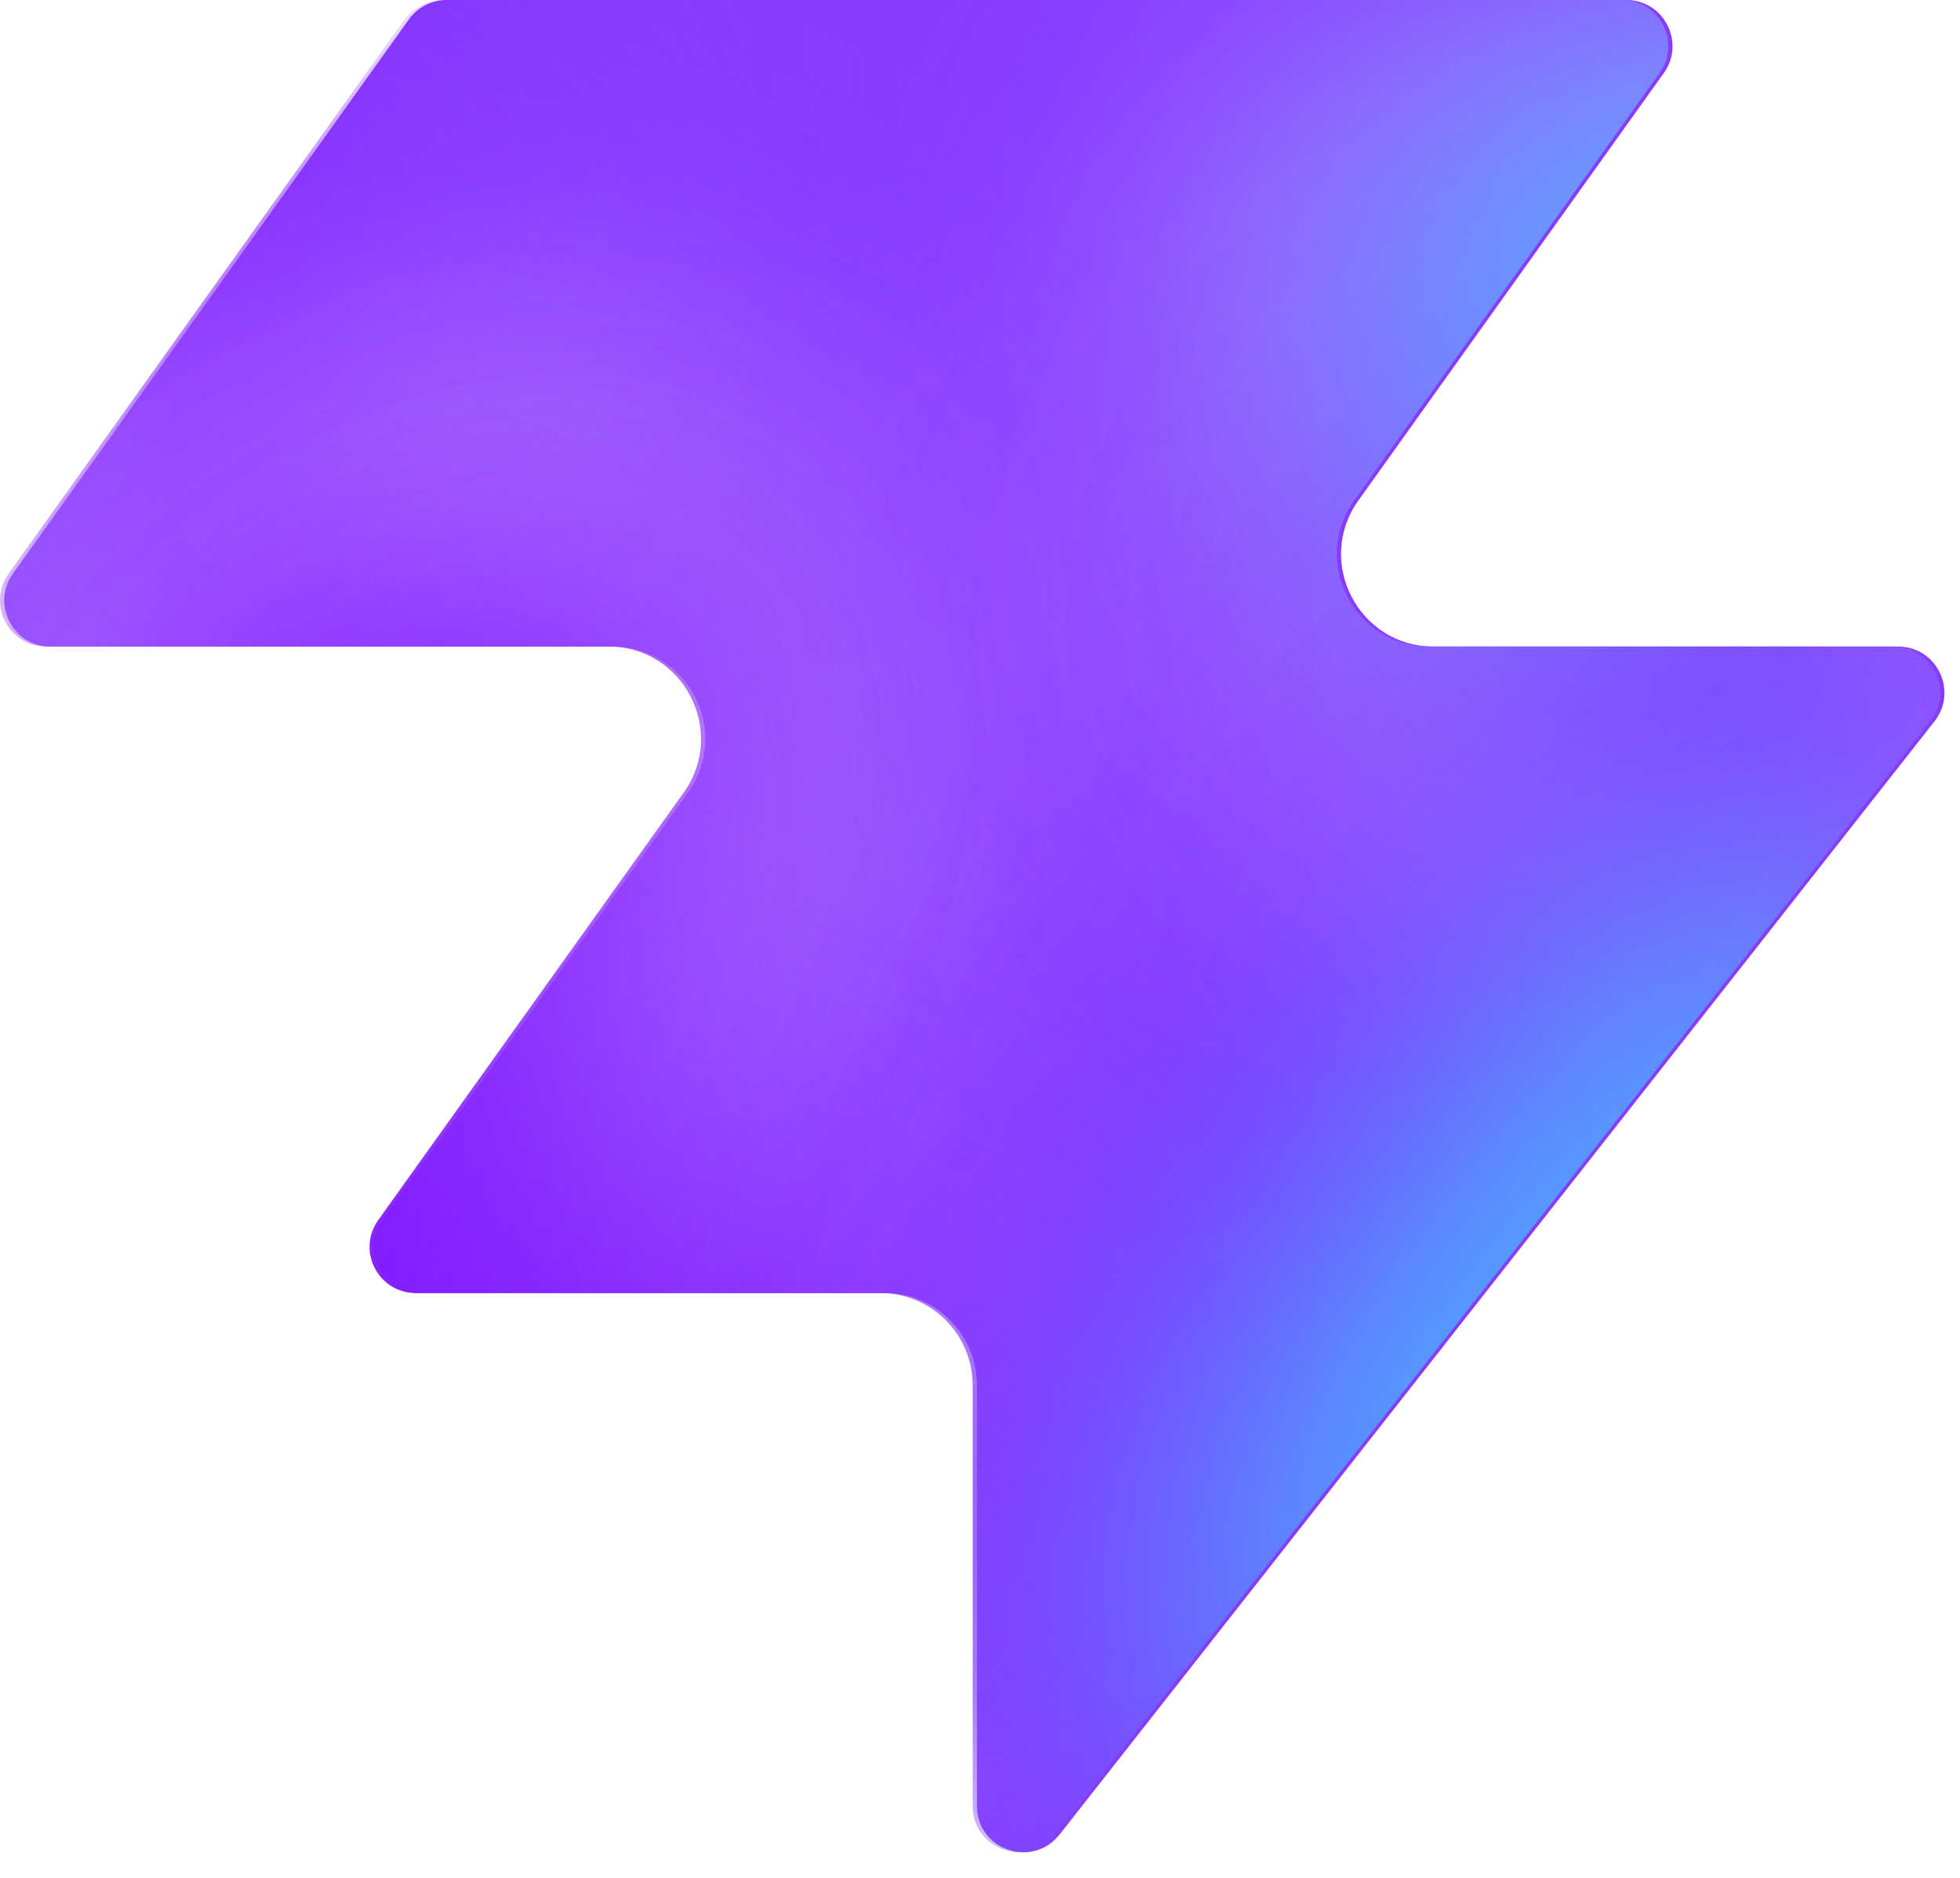
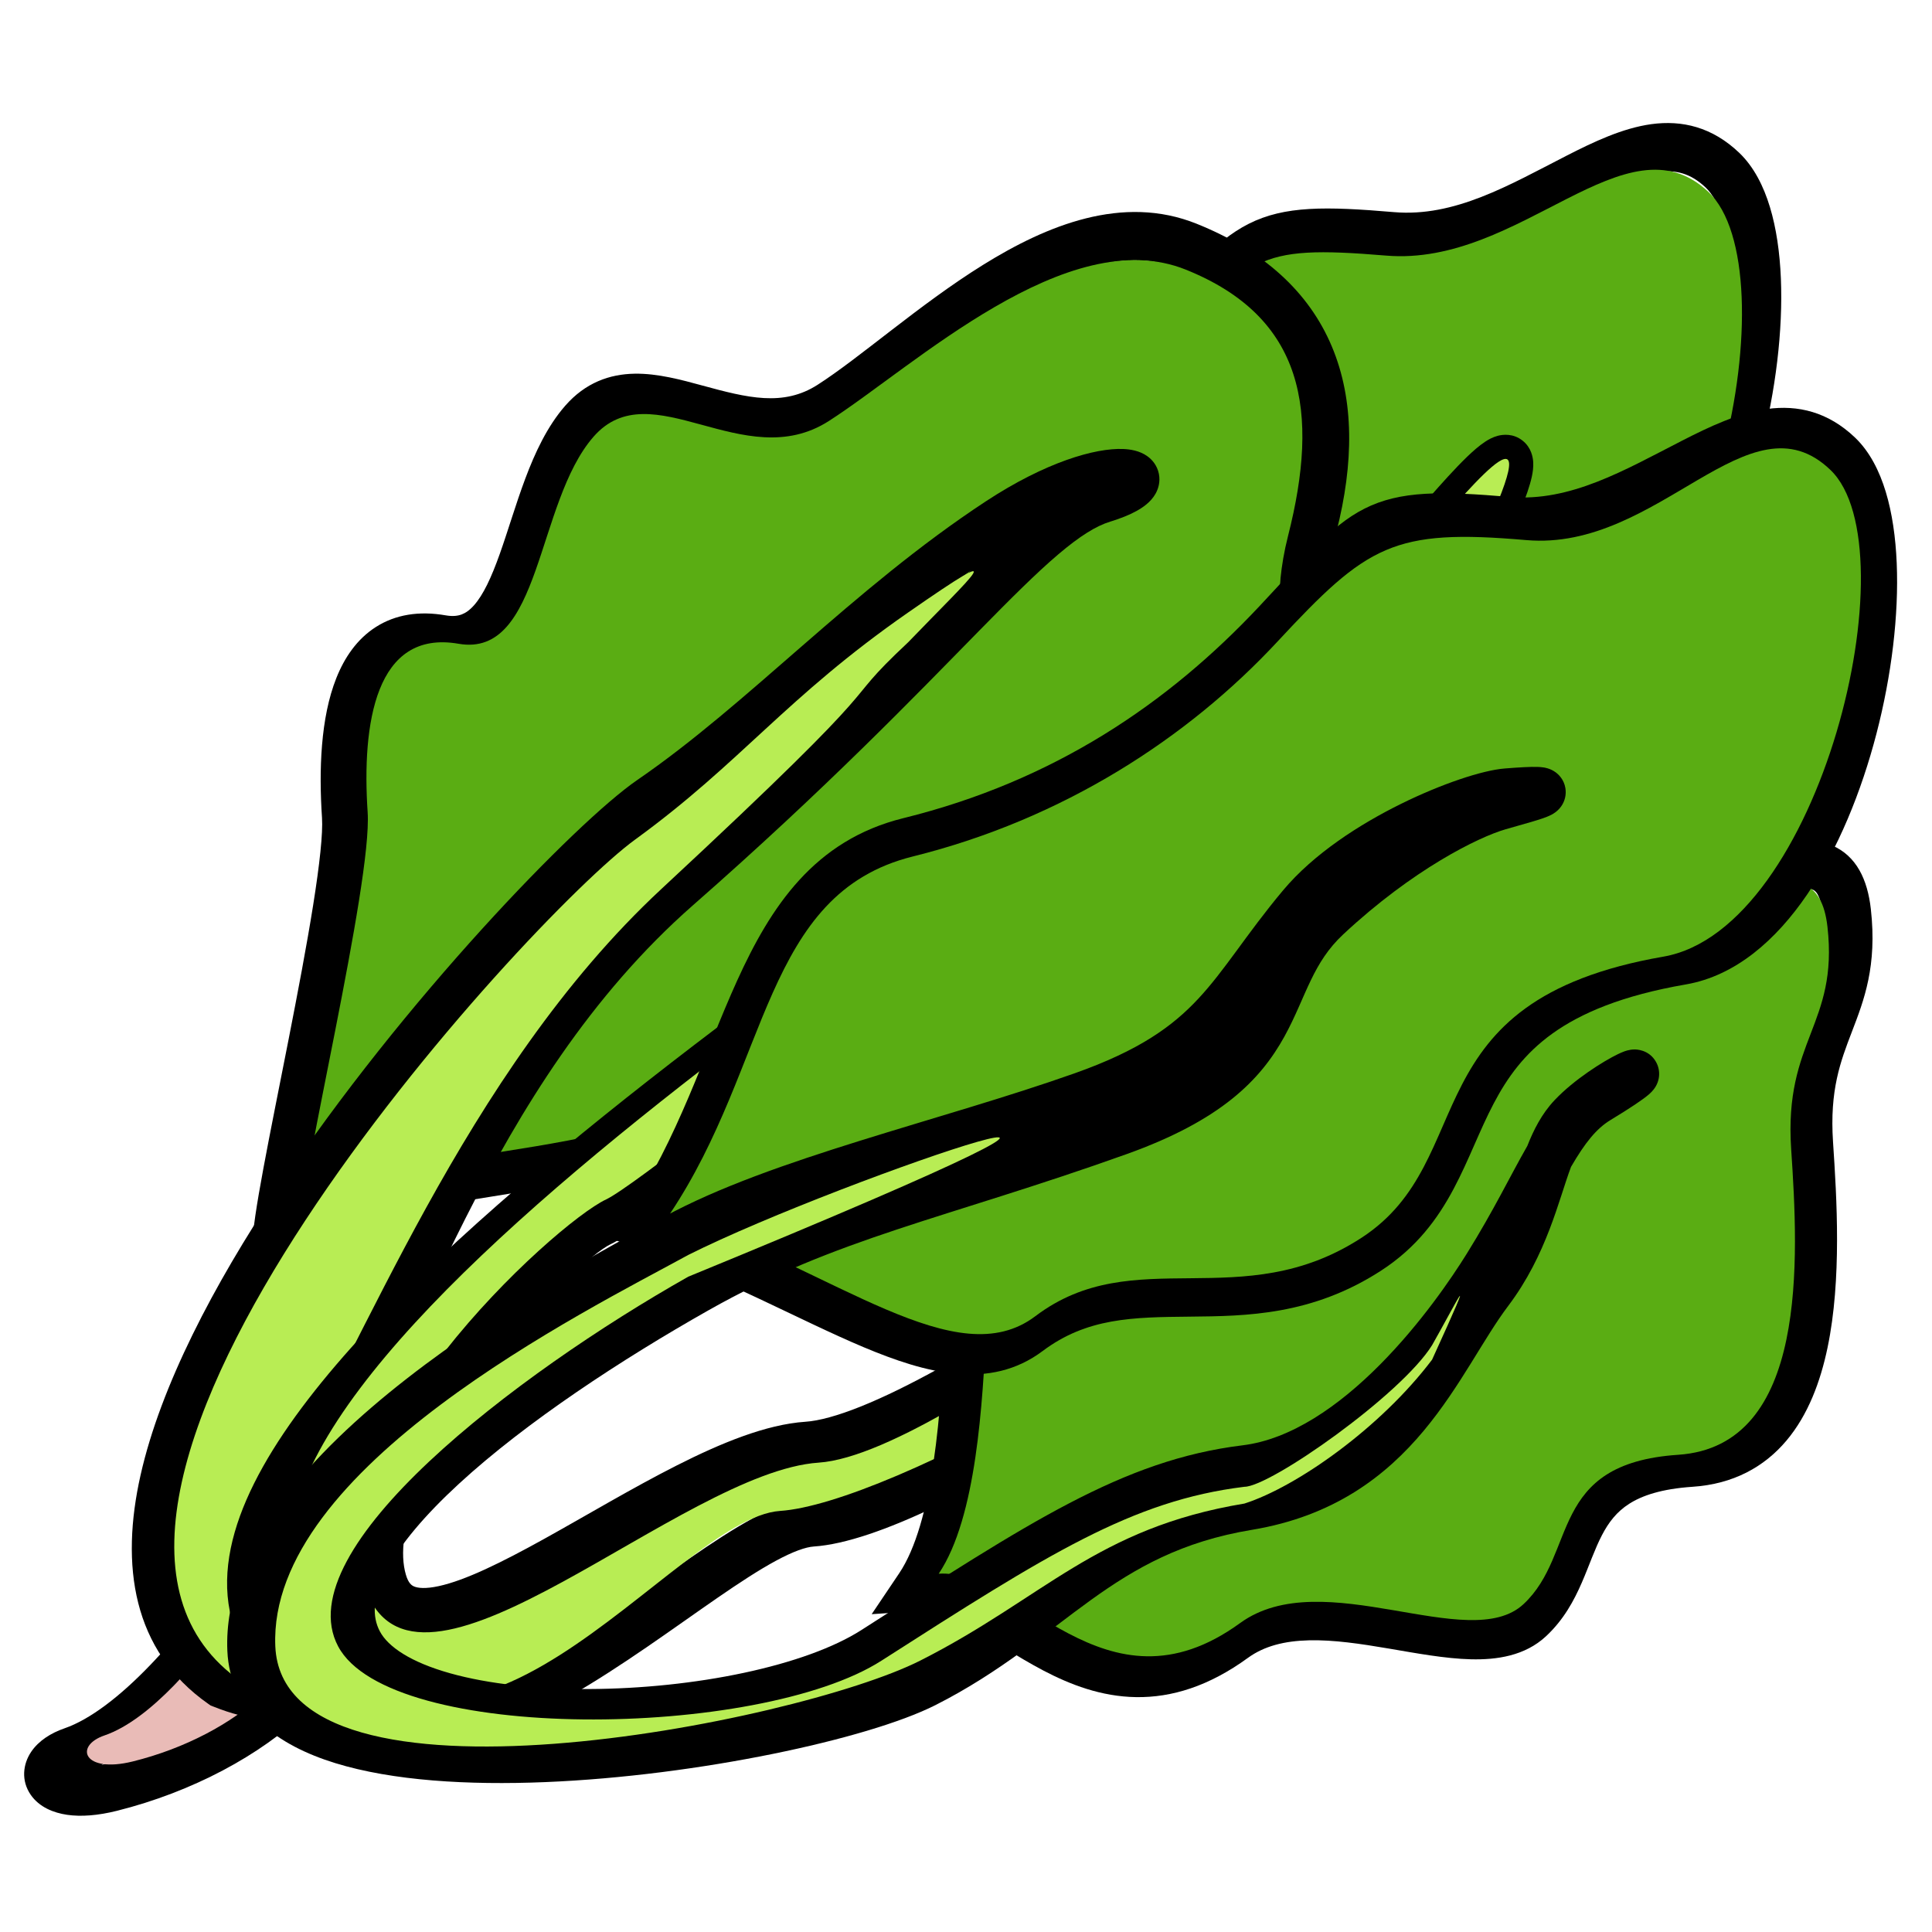
- <svg xmlns="http://www.w3.org/2000/svg" width="48" height="46" fill="none" viewBox="0 0 48 46">
-   <path fill="#863bff" d="M25.946 44.938c-.664.845-2.021.375-2.021-.698V33.937a2.26 2.26 0 0 0-2.262-2.262H10.287c-.92 0-1.456-1.04-.92-1.788l7.48-10.471c1.07-1.497 0-3.578-1.842-3.578H1.237c-.92 0-1.456-1.04-.92-1.788L10.013.474c.214-.297.556-.474.92-.474h28.894c.92 0 1.456 1.04.92 1.788l-7.48 10.471c-1.07 1.498 0 3.579 1.842 3.579h11.377c.943 0 1.473 1.088.89 1.83L25.947 44.94z" style="fill:#863bff;fill:color(display-p3 .525 .23 1);fill-opacity:1" />
-   <mask id="a" width="48" height="46" x="0" y="0" maskUnits="userSpaceOnUse" style="mask-type:alpha">
-     <path fill="#000" d="M25.842 44.938c-.664.844-2.021.375-2.021-.698V33.937a2.26 2.26 0 0 0-2.262-2.262H10.183c-.92 0-1.456-1.04-.92-1.788l7.48-10.471c1.07-1.498 0-3.579-1.842-3.579H1.133c-.92 0-1.456-1.04-.92-1.787L9.91.473c.214-.297.556-.474.92-.474h28.894c.92 0 1.456 1.04.92 1.788l-7.48 10.471c-1.07 1.498 0 3.578 1.842 3.578h11.377c.943 0 1.473 1.088.89 1.832L25.843 44.94z" style="fill:#000;fill-opacity:1" />
-   </mask>
-   <g mask="url(#a)">
-     <g filter="url(#b)">
-       <ellipse cx="5.508" cy="14.704" fill="#ede6ff" rx="5.508" ry="14.704" style="fill:#ede6ff;fill:color(display-p3 .927 .903 1);fill-opacity:1" transform="matrix(.00324 1 1 -.00324 -4.47 31.516)" />
-     </g>
-     <g filter="url(#c)">
-       <ellipse cx="10.399" cy="29.851" fill="#ede6ff" rx="10.399" ry="29.851" style="fill:#ede6ff;fill:color(display-p3 .927 .903 1);fill-opacity:1" transform="matrix(.00324 1 1 -.00324 -39.328 7.883)" />
-     </g>
-     <g filter="url(#d)">
-       <ellipse cx="5.508" cy="30.487" fill="#7e14ff" rx="5.508" ry="30.487" style="fill:#7e14ff;fill:color(display-p3 .492 .077 1);fill-opacity:1" transform="rotate(89.814 -25.913 -14.639)scale(1 -1)" />
-     </g>
-     <g filter="url(#e)">
-       <ellipse cx="5.508" cy="30.599" fill="#7e14ff" rx="5.508" ry="30.599" style="fill:#7e14ff;fill:color(display-p3 .492 .077 1);fill-opacity:1" transform="rotate(89.814 -32.644 -3.334)scale(1 -1)" />
-     </g>
-     <g filter="url(#f)">
-       <ellipse cx="5.508" cy="30.599" fill="#7e14ff" rx="5.508" ry="30.599" style="fill:#7e14ff;fill:color(display-p3 .492 .077 1);fill-opacity:1" transform="matrix(.00324 1 1 -.00324 -34.34 30.47)" />
-     </g>
-     <g filter="url(#g)">
-       <ellipse cx="14.072" cy="22.078" fill="#ede6ff" rx="14.072" ry="22.078" style="fill:#ede6ff;fill:color(display-p3 .927 .903 1);fill-opacity:1" transform="rotate(93.35 24.506 48.493)scale(-1 1)" />
-     </g>
-     <g filter="url(#h)">
-       <ellipse cx="3.47" cy="21.501" fill="#7e14ff" rx="3.47" ry="21.501" style="fill:#7e14ff;fill:color(display-p3 .492 .077 1);fill-opacity:1" transform="rotate(89.009 28.708 47.59)scale(-1 1)" />
-     </g>
-     <g filter="url(#i)">
-       <ellipse cx="3.47" cy="21.501" fill="#7e14ff" rx="3.47" ry="21.501" style="fill:#7e14ff;fill:color(display-p3 .492 .077 1);fill-opacity:1" transform="rotate(89.009 28.708 47.59)scale(-1 1)" />
-     </g>
-     <g filter="url(#j)">
-       <ellipse cx=".387" cy="8.972" fill="#7e14ff" rx="4.407" ry="29.108" style="fill:#7e14ff;fill:color(display-p3 .492 .077 1);fill-opacity:1" transform="rotate(39.51 .387 8.972)" />
-     </g>
-     <g filter="url(#k)">
-       <ellipse cx="47.523" cy="-6.092" fill="#7e14ff" rx="4.407" ry="29.108" style="fill:#7e14ff;fill:color(display-p3 .492 .077 1);fill-opacity:1" transform="rotate(37.892 47.523 -6.092)" />
-     </g>
-     <g filter="url(#l)">
-       <ellipse cx="41.412" cy="6.333" fill="#47bfff" rx="5.971" ry="9.665" style="fill:#47bfff;fill:color(display-p3 .28 .748 1);fill-opacity:1" transform="rotate(37.892 41.412 6.333)" />
-     </g>
-     <g filter="url(#m)">
-       <ellipse cx="-1.879" cy="38.332" fill="#7e14ff" rx="4.407" ry="29.108" style="fill:#7e14ff;fill:color(display-p3 .492 .077 1);fill-opacity:1" transform="rotate(37.892 -1.88 38.332)" />
-     </g>
-     <g filter="url(#n)">
-       <ellipse cx="-1.879" cy="38.332" fill="#7e14ff" rx="4.407" ry="29.108" style="fill:#7e14ff;fill:color(display-p3 .492 .077 1);fill-opacity:1" transform="rotate(37.892 -1.88 38.332)" />
-     </g>
-     <g filter="url(#o)">
-       <ellipse cx="35.651" cy="29.907" fill="#7e14ff" rx="4.407" ry="29.108" style="fill:#7e14ff;fill:color(display-p3 .492 .077 1);fill-opacity:1" transform="rotate(37.892 35.651 29.907)" />
-     </g>
-     <g filter="url(#p)">
-       <ellipse cx="38.418" cy="32.4" fill="#47bfff" rx="5.971" ry="15.297" style="fill:#47bfff;fill:color(display-p3 .28 .748 1);fill-opacity:1" transform="rotate(37.892 38.418 32.4)" />
-     </g>
-   </g>
-   <defs>
-     <filter id="b" width="60.045" height="41.654" x="-19.77" y="16.149" color-interpolation-filters="sRGB" filterUnits="userSpaceOnUse">
-       <feFlood flood-opacity="0" result="BackgroundImageFix" />
-       <feBlend in="SourceGraphic" in2="BackgroundImageFix" result="shape" />
-       <feGaussianBlur result="effect1_foregroundBlur_2002_17158" stdDeviation="7.659" />
-     </filter>
-     <filter id="c" width="90.34" height="51.437" x="-54.613" y="-7.533" color-interpolation-filters="sRGB" filterUnits="userSpaceOnUse">
-       <feFlood flood-opacity="0" result="BackgroundImageFix" />
-       <feBlend in="SourceGraphic" in2="BackgroundImageFix" result="shape" />
-       <feGaussianBlur result="effect1_foregroundBlur_2002_17158" stdDeviation="7.659" />
-     </filter>
-     <filter id="d" width="79.355" height="29.4" x="-49.64" y="2.03" color-interpolation-filters="sRGB" filterUnits="userSpaceOnUse">
-       <feFlood flood-opacity="0" result="BackgroundImageFix" />
-       <feBlend in="SourceGraphic" in2="BackgroundImageFix" result="shape" />
-       <feGaussianBlur result="effect1_foregroundBlur_2002_17158" stdDeviation="4.596" />
-     </filter>
-     <filter id="e" width="79.579" height="29.4" x="-45.045" y="20.029" color-interpolation-filters="sRGB" filterUnits="userSpaceOnUse">
-       <feFlood flood-opacity="0" result="BackgroundImageFix" />
-       <feBlend in="SourceGraphic" in2="BackgroundImageFix" result="shape" />
-       <feGaussianBlur result="effect1_foregroundBlur_2002_17158" stdDeviation="4.596" />
-     </filter>
-     <filter id="f" width="79.579" height="29.4" x="-43.513" y="21.178" color-interpolation-filters="sRGB" filterUnits="userSpaceOnUse">
-       <feFlood flood-opacity="0" result="BackgroundImageFix" />
-       <feBlend in="SourceGraphic" in2="BackgroundImageFix" result="shape" />
-       <feGaussianBlur result="effect1_foregroundBlur_2002_17158" stdDeviation="4.596" />
-     </filter>
-     <filter id="g" width="74.749" height="58.852" x="15.756" y="-17.901" color-interpolation-filters="sRGB" filterUnits="userSpaceOnUse">
-       <feFlood flood-opacity="0" result="BackgroundImageFix" />
-       <feBlend in="SourceGraphic" in2="BackgroundImageFix" result="shape" />
-       <feGaussianBlur result="effect1_foregroundBlur_2002_17158" stdDeviation="7.659" />
-     </filter>
-     <filter id="h" width="61.377" height="25.362" x="23.548" y="2.284" color-interpolation-filters="sRGB" filterUnits="userSpaceOnUse">
-       <feFlood flood-opacity="0" result="BackgroundImageFix" />
-       <feBlend in="SourceGraphic" in2="BackgroundImageFix" result="shape" />
-       <feGaussianBlur result="effect1_foregroundBlur_2002_17158" stdDeviation="4.596" />
-     </filter>
-     <filter id="i" width="61.377" height="25.362" x="23.548" y="2.284" color-interpolation-filters="sRGB" filterUnits="userSpaceOnUse">
-       <feFlood flood-opacity="0" result="BackgroundImageFix" />
-       <feBlend in="SourceGraphic" in2="BackgroundImageFix" result="shape" />
-       <feGaussianBlur result="effect1_foregroundBlur_2002_17158" stdDeviation="4.596" />
-     </filter>
-     <filter id="j" width="56.045" height="63.649" x="-27.636" y="-22.853" color-interpolation-filters="sRGB" filterUnits="userSpaceOnUse">
-       <feFlood flood-opacity="0" result="BackgroundImageFix" />
-       <feBlend in="SourceGraphic" in2="BackgroundImageFix" result="shape" />
-       <feGaussianBlur result="effect1_foregroundBlur_2002_17158" stdDeviation="4.596" />
-     </filter>
-     <filter id="k" width="54.814" height="64.646" x="20.116" y="-38.415" color-interpolation-filters="sRGB" filterUnits="userSpaceOnUse">
-       <feFlood flood-opacity="0" result="BackgroundImageFix" />
-       <feBlend in="SourceGraphic" in2="BackgroundImageFix" result="shape" />
-       <feGaussianBlur result="effect1_foregroundBlur_2002_17158" stdDeviation="4.596" />
-     </filter>
-     <filter id="l" width="33.541" height="35.313" x="24.641" y="-11.323" color-interpolation-filters="sRGB" filterUnits="userSpaceOnUse">
-       <feFlood flood-opacity="0" result="BackgroundImageFix" />
-       <feBlend in="SourceGraphic" in2="BackgroundImageFix" result="shape" />
-       <feGaussianBlur result="effect1_foregroundBlur_2002_17158" stdDeviation="4.596" />
-     </filter>
-     <filter id="m" width="54.814" height="64.646" x="-29.286" y="6.009" color-interpolation-filters="sRGB" filterUnits="userSpaceOnUse">
-       <feFlood flood-opacity="0" result="BackgroundImageFix" />
-       <feBlend in="SourceGraphic" in2="BackgroundImageFix" result="shape" />
-       <feGaussianBlur result="effect1_foregroundBlur_2002_17158" stdDeviation="4.596" />
-     </filter>
-     <filter id="n" width="54.814" height="64.646" x="-29.286" y="6.009" color-interpolation-filters="sRGB" filterUnits="userSpaceOnUse">
-       <feFlood flood-opacity="0" result="BackgroundImageFix" />
-       <feBlend in="SourceGraphic" in2="BackgroundImageFix" result="shape" />
-       <feGaussianBlur result="effect1_foregroundBlur_2002_17158" stdDeviation="4.596" />
-     </filter>
-     <filter id="o" width="54.814" height="64.646" x="8.244" y="-2.416" color-interpolation-filters="sRGB" filterUnits="userSpaceOnUse">
-       <feFlood flood-opacity="0" result="BackgroundImageFix" />
-       <feBlend in="SourceGraphic" in2="BackgroundImageFix" result="shape" />
-       <feGaussianBlur result="effect1_foregroundBlur_2002_17158" stdDeviation="4.596" />
-     </filter>
-     <filter id="p" width="39.409" height="43.623" x="18.713" y="10.588" color-interpolation-filters="sRGB" filterUnits="userSpaceOnUse">
-       <feFlood flood-opacity="0" result="BackgroundImageFix" />
-       <feBlend in="SourceGraphic" in2="BackgroundImageFix" result="shape" />
-       <feGaussianBlur result="effect1_foregroundBlur_2002_17158" stdDeviation="4.596" />
-     </filter>
-   </defs>
+ <svg xmlns="http://www.w3.org/2000/svg" t="1780488078494" class="icon" viewBox="0 0 1024 1024" version="1.1" p-id="2135" width="48" height="48">
+   <path d="M147.658 797.007c3.663-1.984 8.241-3.185 13.325-2.278 4.872 0.868 8.781 3.42 11.794 6.236 5.673 5.302 10.604 13.86 15.491 24.609 13.087 28.787-2.391 58.86-25.902 81.464-24.166 23.235-60.503 42.755-100.403 52.731-10.056 2.514-18.954 3.197-26.404 2.115-7.137-1.039-14.72-4.022-19.272-10.596-5.202-7.521-4.132-16.297 0.218-22.764 3.999-5.942 10.529-9.994 17.682-12.472 13.704-4.741 29.591-17.047 45.532-33.646 15.662-16.31 30.244-35.551 41.472-52.393l0.033-0.046 0.028-0.049a441.057 441.057 0 0 0 6.108-9.308c1.935-3.003 3.896-6.049 5.806-8.812 3.4-4.923 8.174-11.374 14.49-14.792z m9.697 25.114c-0.906 1.111-1.935 2.504-3.128 4.227-1.628 2.36-3.354 5.038-5.345 8.125-1.951 3.028-4.111 6.39-6.454 9.836l-0.003-0.003c-11.804 17.695-27.287 38.175-44.244 55.834-13.514 14.07-28.744 27.177-44.429 35.261 0.648-0.143 1.316-0.297 1.999-0.468 36.25-9.062 68.398-26.665 88.87-46.349 21.13-20.316 26.455-38.966 20.342-52.419-3.241-7.127-5.78-11.492-7.608-14.044z" fill="#000000" p-id="2136" />
+   <path d="M55.388 919.811c24.251-8.287 51.313-40.625 68.101-65.485 13.056-18.97 18.637-34.875 32.625-4.493 13.99 30.385-30.313 70.093-85.804 83.789-26.112 6.444-31.173-8.259-14.922-13.811z" fill="#E9BBB7" p-id="2137" />
+   <path d="M875.233 65.81c16.3-2.235 32.287 1.51 46.582 15.165 7.767 7.421 12.913 17.664 16.274 28.744 3.397 11.195 5.238 24.105 5.814 37.821 1.149 27.436-2.708 59.469-10.739 90.358-8.02 30.858-20.406 61.343-36.823 85.373-16.274 23.816-37.706 42.97-64.259 47.555-33.779 5.834-55.624 15.232-70.641 26.002-14.897 10.685-23.923 23.319-31.194 37.179-3.699 7.05-6.886 14.292-10.26 21.955-3.313 7.526-6.82 15.488-10.949 23.237-8.394 15.757-19.612 31.15-38.574 43.402-36.544 23.613-71.304 24.005-101.23 24.289-30.354 0.289-54.543 0.62-77.988 18.207-28.076 21.064-61.947 11.848-95.037-2.074-17.004-7.153-35.745-16.453-55.178-25.585-19.676-9.247-40.62-18.596-63.078-26.44l-15.665-5.471 9.27-13.763c13.11-19.461 23.104-40.297 32.067-61.335 8.689-20.401 17.044-42.652 25.723-61.732 17.777-39.084 40.822-74.36 88.084-86.024 79.872-19.712 140.408-60.833 188.58-112.21 12.07-12.874 21.77-23.718 30.044-31.951 8.425-8.387 16.433-15.181 25.836-19.919 18.959-9.556 40.819-9.242 76.938-6.162 32.123 2.742 60.856-14.216 91.354-29.842 14.397-7.375 29.816-14.689 45.051-16.781z m28.897 33.677c-8.138-7.772-16.11-9.59-25.416-8.312-10.376 1.423-22.216 6.7-36.856 14.203-27.576 14.129-64.026 36.078-105.206 32.563-37.179-3.174-51.725-2.286-63.242 3.517-5.832 2.939-11.581 7.521-19.297 15.201-7.872 7.834-16.704 17.746-29.427 31.314-50.998 54.395-115.715 98.481-201.121 119.555-35.374 8.732-53.957 34.483-70.917 71.77-8.689 19.103-15.98 38.876-25.475 61.166-7.278 17.085-15.506 34.708-25.733 51.907 17.984 6.938 34.826 14.546 50.478 21.898 20.18 9.482 37.855 18.276 54.216 25.16 33.641 14.152 54.298 16.781 69.747 5.192 31.058-23.301 63.688-23.048 93.107-23.327 29.844-0.284 57.812-0.955 87.583-20.193 14.195-9.172 22.799-20.662 29.875-33.94 3.607-6.769 6.746-13.86 10.115-21.512 3.31-7.514 6.843-15.572 11.018-23.534 8.481-16.161 19.84-32.387 38.945-46.088 18.982-13.617 44.759-24.131 81.201-30.426 16.801-2.9 33.034-15.631 47.478-36.769 14.295-20.923 25.672-48.463 33.188-77.373 7.506-28.874 10.962-58.353 9.933-82.842-0.512-12.244-2.135-22.902-4.733-31.462-2.632-8.673-6.013-14.374-9.459-17.667z" fill="#000000" p-id="2138" />
+   <path d="M425.5 299.208c-80.532 19.689-81.219 117.504-134.938 196.206 89.935 30.95 153.736 85.11 196.168 53.658 53.135-39.383 110.717-0.243 175.363-41.523 64.645-41.28 25.382-124.5 162.235-147.953 84.49-14.479 124.828-216.701 81.152-257.897-43.676-41.196-99.341 39.734-170.755 33.774-71.411-5.957-70.935 1.165-119.288 52.086-48.356 50.921-109.404 91.963-189.937 111.649z" fill="#5AAD13" p-id="2139" />
+   <path d="M521.085 140.365c33.628-20.905 73.956-37.524 113.132-21.78 35.494 14.262 59.494 36.122 71.657 64.98 12.024 28.529 11.686 62.024 2.468 98.268-4.06 15.962-4.803 29.135-4.644 40.607 0.082 5.862 0.394 11.151 0.645 16.545 0.243 5.23 0.43 10.621 0.131 15.862-0.632 10.975-3.448 21.77-12.214 32.061-8.289 9.731-21.082 18.025-39.432 26.312-15.903 7.181-25.111 15.457-31.014 23.793-6.013 8.497-9.203 17.882-11.886 28.475-5.023 19.822-8.082 48.169-35.141 66.043-13.276 8.768-30.134 13.107-47.027 15.923-16.801 2.801-36.081 4.411-53.565 6.546-36.961 4.508-68.019 11.676-85.504 33.347-13.074 16.205-34.033 25.754-55.974 32.269-22.226 6.6-47.816 10.729-72.044 14.577-24.671 3.919-47.836 7.537-66.824 13.03-19.523 5.647-31.27 12.403-36.419 20.257l-20.931 31.928-2.545-38.09c-0.284-4.244 0.435-10.527 1.377-17.009 1.011-6.94 2.511-15.567 4.311-25.262 3.597-19.366 8.509-43.651 13.33-68.214 4.838-24.676 9.605-49.728 12.995-71.027 3.471-21.796 5.243-38.2 4.698-46.385-1.677-25.083-0.794-52.946 7.59-74.007 4.27-10.737 10.872-20.672 21.023-27.131 10.368-6.595 22.892-8.581 36.966-6.131 3.809 0.663 6.472 0.266 8.476-0.492 2.063-0.781 4.214-2.248 6.505-4.831 4.918-5.537 9.18-14.646 13.637-27.164 2.171-6.098 4.239-12.536 6.459-19.354 2.194-6.73 4.516-13.763 7.091-20.634 5.084-13.555 11.558-27.622 21.146-38.605 10.729-12.285 23.585-16.783 36.795-17.006 12.244-0.207 24.996 3.295 36.001 6.298 23.818 6.492 42.747 11.279 60.959-0.399 11.264-7.224 24.312-17.495 39.383-29.105 14.804-11.405 31.232-23.831 48.389-34.496zM196.206 431.716c0.773 11.548-1.567 30.825-4.956 52.116-3.469 21.791-8.312 47.235-13.156 71.928-4.864 24.804-9.715 48.76-13.281 67.963-0.484 2.606-0.94 5.112-1.37 7.511 7.327-3.502 15.268-6.282 23.288-8.604 20.854-6.031 45.806-9.889 69.926-13.722 24.561-3.901 48.44-7.8 68.767-13.837 20.613-6.121 35.292-13.821 43.343-23.8 24.771-30.702 66.301-38.292 102.323-42.685 19.005-2.319 36.316-3.694 52.46-6.385 16.049-2.675 28.493-6.333 37.128-12.035 16.758-11.067 18.204-26.373 24.433-50.967 2.944-11.615 7.068-24.63 15.813-36.979 8.858-12.508 21.857-23.521 41.367-32.333 17.06-7.703 25.815-14.103 30.482-19.581 4.191-4.918 5.734-9.846 6.141-16.929 0.218-3.789 0.097-8.01-0.143-13.202-0.236-5.028-0.581-10.97-0.671-17.377-0.182-13.069 0.676-28.585 5.43-47.276 8.41-33.062 7.864-60.401-1.247-82.015-8.968-21.281-27.028-38.881-57.61-51.172-26.9-10.808-57.469-0.497-90.074 19.771-15.959 9.92-31.485 21.64-46.28 33.037-14.531 11.192-28.733 22.385-41.185 30.369-29.22 18.742-59.72 9.49-81.516 3.548-11.802-3.218-20.905-5.53-28.831-5.396-6.961 0.118-12.595 2.12-17.948 8.248-6.492 7.437-11.668 17.994-16.458 30.758-2.358 6.292-4.531 12.849-6.72 19.569-2.161 6.63-4.362 13.501-6.679 20.014-4.524 12.698-10.122 26.007-18.611 35.569-4.408 4.969-9.851 9.226-16.591 11.779-6.799 2.573-14.164 3.118-21.926 1.769-9.073-1.58-14.858-0.018-18.836 2.514-4.196 2.668-7.972 7.439-10.98 14.994-6.177 15.524-7.45 38.595-5.832 62.838z" fill="#000000" p-id="2140" />
+   <path d="M194.86 430.5c2.509 37.563-36.301 196.582-34.944 216.929 29.911-45.624 180.621-27.397 220.841-77.248 40.223-49.851 138.196-28.101 179.909-55.647 41.71-27.548 8.571-83.11 75.986-113.554 67.412-30.446 29.268-50.995 46.049-116.966 16.778-65.971 8.676-115.835-54.221-141.11-62.897-25.275-144.038 51.292-189.187 80.248-45.148 28.956-94.103-26.726-124.721 8.335-30.615 35.059-27.469 117.386-71.534 109.719-44.063-7.667-51.318 42.337-48.179 89.293z" fill="#5AAD13" p-id="2141" />
+   <path d="M595.341 237.978c3.456 0.143 8.632 0.788 12.9 3.912 2.445 1.792 5.107 4.818 5.99 9.249 0.87 4.367-0.384 8.105-1.805 10.604-2.527 4.444-6.817 7.311-10.112 9.124-3.748 2.066-8.425 3.94-13.908 5.617-7.36 2.25-16.003 7.557-27.576 17.4-11.502 9.779-24.886 23.14-41.9 40.466-33.866 34.488-80.755 83.274-151.603 145.418-54.533 47.836-91.635 108.611-120.76 166.249-14.592 28.874-26.975 56.527-38.733 81.574-11.604 24.727-22.707 47.155-34.371 64.256-5.601 8.212-7.716 19.341-7.775 32.893-0.061 14.042 1.887 26.903 2.767 40.829 0.41 6.438 0.556 13.146-0.307 19.223-0.85 5.978-2.898 12.989-8.279 18.412-5.76 5.801-13.363 7.854-21.204 7.619-7.521-0.225-16.092-2.529-25.695-6.351l-1.393-0.556-1.229-0.863c-40.302-28.288-46.592-73.582-35.835-121.27 10.714-47.498 38.799-100.759 72.31-151.188 33.661-50.655 73.469-99.446 108.623-138.161 34.877-38.408 66.028-67.837 82.399-79.071 29.33-20.122 57.446-45.023 87.57-71.224 29.896-26.002 61.563-53.092 97.114-76.434 31.547-20.713 57.9-28.347 72.812-27.727z m-80.842 64.451c-25.344 18.499-48.986 38.764-72.284 59.028-29.699 25.83-59.069 51.873-89.887 73.016-13.701 9.4-43.133 36.856-77.926 75.172-34.516 38.008-73.472 85.78-106.255 135.117-32.932 49.559-58.975 99.72-68.659 142.656-9.503 42.13-2.798 73.976 24.361 93.816 7.596 2.913 12.544 3.912 15.583 4.001 1.295 0.038 1.997-0.092 2.33-0.189 0.205-0.358 0.696-1.421 1.044-3.858 0.484-3.407 0.484-7.992 0.102-14.001-0.691-10.964-2.885-27.625-2.821-42.557 0.069-15.419 2.345-32.719 12.229-47.209 10.36-15.188 20.685-35.86 32.348-60.708 11.512-24.527 24.241-52.928 39.055-82.243 29.683-58.747 68.559-122.926 126.728-173.949 70.031-61.427 116.288-109.558 150.218-144.108a2154.737 2154.737 0 0 1 13.834-13.985z" fill="#000000" p-id="2142" />
+   <path d="M350.482 471.242C245.197 569.068 190.902 718.989 149.76 782.904c-28.928 44.938 5.12 119.04-24.52 106.44-128-95.199 155.208-403.528 211.4-444.36 56.192-40.832 79.716-75.174 144.64-120.32 57.032-39.657 34.56-20.024 0.003 15.816-40.963 38.4 0.806 8.479-130.801 130.762z" fill="#B8ED54" p-id="2143" />
+   <path d="M793.836 230.989c2.637-0.699 8.179-1.418 13.189 2.578 4.667 3.72 5.455 8.891 5.606 11.308 0.174 2.739-0.236 5.463-0.735 7.78-1.027 4.746-3.128 10.829-6.177 18.273-12.521 30.559-34.191 53.061-55.59 71.345-10.662 9.108-21.624 17.462-31.34 25.088-9.907 7.777-18.519 14.799-25.416 21.773-8.32 8.417-34.179 28.81-67.402 54.052-33.679 25.59-76.006 56.955-118.226 87.752-42.222 30.797-84.39 61.066-117.75 84.465-16.671 11.694-31.194 21.706-42.442 29.22-10.847 7.245-19.571 12.8-24.072 14.917-1.938 0.914-5.591 3.308-10.854 7.677-5.069 4.206-11.054 9.754-17.564 16.381-13.025 13.256-27.794 30.449-41.178 49.08-13.427 18.688-25.17 38.42-32.471 56.776-7.444 18.708-9.513 34.092-6.292 45.153 1.341 4.605 3.116 5.737 4.39 6.267 2.025 0.847 5.99 1.329 12.997-0.189 14.118-3.057 33.293-12.498 55.992-25.085 21.911-12.15 46.848-27.072 70.216-38.897 23.212-11.748 47.255-21.745 68.201-23.145 7.081-0.474 16.98-3.123 29.499-8.156 12.337-4.964 26.452-11.924 41.746-20.39 30.582-16.924 65.119-39.429 98.335-62.728 33.175-23.273 64.829-47.196 89.59-66.867 25.152-19.978 42.284-34.857 47.194-40.297 45.901-50.87 54.38-55.363 93.678-91.095 35.121-31.936 71.34-40.84 96.827-40.289 12.293 0.266 23.276 2.772 30.333 7.048 1.848 1.121 3.955 2.675 5.724 4.81 1.743 2.104 3.858 5.652 3.786 10.363-0.074 5.048-2.604 8.855-5.251 11.203-2.447 2.168-5.225 3.366-7.444 4.078-56.553 18.14-65.07 21.443-76.431 33.126-12.014 12.355-30.851 40.123-93.176 98.89-63.34 59.722-135.334 115-198.72 155.886-31.693 20.442-61.414 37.399-86.968 49.541-25.134 11.94-47.596 19.886-64.305 21.002-4.211 0.282-10.757 2.511-20.111 7.567-9.07 4.902-19.471 11.722-31.132 19.763-22.92 15.805-50.496 36.229-78.628 52.321-28.024 16.028-58.747 29.082-88.655 28.718-31.219-0.381-59.553-15.324-81.646-50.601-12.442-19.868-13.34-42.427-6.758-65.362 6.495-22.638 20.436-46.413 38.925-70.446 37.012-48.115 94.625-100.273 157.066-150.508 62.595-50.36 130.785-99.369 189.407-141.097 59.008-42.002 107.592-76.137 132.096-97.367 40.481-35.077 63.908-51.492 78.938-60.544 7.503-4.518 12.882-7.173 16.54-9.093 3.64-1.907 5.13-2.867 6.602-4.262 2.245-2.127 7.076-7.713 13.686-15.227 6.195-7.043 13.537-15.278 19.891-21.404 3.1-2.99 6.495-5.996 9.725-8.1 1.549-1.009 3.837-2.33 6.556-3.052z m-39.025 71.578c-1.856 1.165-3.699 2.171-5.548 3.141-4.06 2.13-8.543 4.329-15.219 8.351-13.33 8.028-35.538 23.434-75.384 57.958-25.702 22.272-75.776 57.421-134.013 98.875-58.624 41.731-126.262 90.353-188.206 140.188-62.1 49.961-117.74 100.567-152.822 146.171-17.556 22.825-29.373 43.651-34.611 61.898-5.151 17.953-3.756 32.573 3.85 44.716 18.004 28.751 38.712 38.326 60.262 38.587 22.858 0.279 48.635-9.9 75.633-25.341 26.888-15.378 52.861-34.665 76.803-51.174 11.771-8.115 23.13-15.606 33.498-21.21 10.081-5.448 20.649-9.923 30.577-10.586 11.574-0.776 30.326-6.853 55.025-18.586 24.276-11.533 53.007-27.894 84.076-47.933 62.129-40.074 132.884-94.392 195.036-152.996 63.163-59.556 76.209-81.48 92.383-98.112 9.116-9.375 17.987-15.127 32.814-21.199-13.896 4.977-29.294 13.568-44.78 27.651-39.882 36.262-47.078 39.634-91.896 89.3-6.605 7.322-25.539 23.547-50.273 43.197-25.126 19.958-57.185 44.191-90.813 67.779-33.592 23.565-68.954 46.633-100.641 64.169-15.841 8.765-30.95 16.253-44.59 21.74-13.46 5.414-26.289 9.211-37.345 9.951-15.329 1.024-35.336 8.794-58.348 20.442-22.853 11.566-46.31 25.664-69.361 38.446-22.259 12.344-44.616 23.741-62.989 27.72-9.242 1.999-19.267 2.55-28.268-1.206-9.754-4.068-16.051-12.204-19.118-22.74-5.596-19.233-1.114-41.157 7.086-61.77 8.34-20.969 21.335-42.578 35.469-62.252 14.175-19.732 29.793-37.926 43.707-52.086 6.956-7.078 13.581-13.248 19.474-18.138 5.699-4.728 11.359-8.814 16.307-11.141 2.383-1.124 9.329-5.414 20.751-13.043 11.016-7.36 25.359-17.244 41.961-28.89 33.193-23.281 75.226-53.453 117.361-84.191 42.138-30.735 84.324-61.996 117.829-87.452 33.964-25.802 57.966-44.872 64.686-51.666 8.143-8.238 17.905-16.131 27.809-23.908 10.097-7.926 20.388-15.764 30.52-24.42 7.491-6.4 14.689-13.084 21.309-20.239z" fill="#000000" p-id="2144" />
+   <path d="M650.278 362.345c80.328-69.604 91.269-63.647 102.497-74.278 11.231-10.632 64.835-79.931 41.096-21.99-22.769 55.58-93.069 56.328-123.151 86.748-30.083 30.42-321.897 269.921-349.44 282.88-27.543 12.959-158.126 132.175-126.72 208.64 29.44 71.68 166.81-64.271 239.36-69.12 72.55-4.849 285.834-186.01 308.864-211.533 45.358-50.268 53.197-54.2 92.785-90.199 65.28-59.356 132.073-31.058 111.455-24.445-110.715 35.512-48.986 16.566-174.477 134.892-125.491 118.326-302.541 213.107-359.107 216.886-56.566 3.779-170.683 181.814-250.88 53.76-80.195-128.051 387.308-405.238 487.718-492.239z" fill="#B8ED54" p-id="2145" />
+   <path d="M945.999 606.966c-2.207-33.021 5.112-52.278 11.628-69.261 6.098-15.895 11.2-29.117 8.512-53.059-1.288-11.471-4.508-12.736-5.228-13.043-2.637-1.129-7.951-1.216-19 1.193-19.29 4.206-51.348 15.388-83.592 8.489-24.253-5.189-39.91 1.672-53.23 12.068-7.055 5.507-13.317 11.912-20.109 18.734-6.484 6.515-13.714 13.696-21.747 19.011-4.188 2.772-9.6 9.513-16.701 20.723-3.372 5.322-6.825 11.141-10.524 17.352-3.661 6.147-7.537 12.626-11.594 18.972-8.02 12.549-17.277 25.431-28.104 35.031-10.944 9.7-24.594 16.993-40.947 15.926-21.181-1.38-54.103 4.193-81.892 16.443-28.772 12.682-46.111 29.696-47.037 47.939l-0.074 1.508c-1.06 20.836-2.422 47.811-6.226 73.554-2.685 18.166-6.72 36.772-13.292 52.534 7.375 2.368 14.344 5.896 20.754 9.521 6.195 3.505 12.567 7.529 18.665 11.3 6.223 3.85 12.347 7.555 18.609 10.834 12.544 6.572 24.837 10.993 37.699 11.18 12.577 0.184 26.97-3.668 43.812-15.918 14.272-10.383 30.779-13.796 46.794-14.185 15.882-0.384 32.356 2.199 47.153 4.716 15.352 2.609 28.557 5.064 39.926 5.34 11.405 0.276 17.897-1.789 21.732-5.361 5.663-5.279 9.405-11.804 12.897-19.817 1.792-4.114 3.333-8.154 5.189-12.782 1.789-4.457 3.791-9.247 6.234-13.952 4.977-9.587 11.93-19.146 23.432-26.488 11.377-7.263 26.135-11.679 45.655-12.984 14.6-0.975 24.571-6.735 31.892-15.429 7.667-9.103 12.987-22.121 16.312-38.098 6.687-32.12 4.444-71.439 2.404-101.988z m25.544-1.705c2.002 29.957 4.631 72.794-2.885 108.908-3.779 18.143-10.332 35.763-21.796 49.375-11.807 14.016-28.229 23.043-49.766 24.481-16.617 1.111-26.854 4.721-33.585 9.016-6.605 4.216-10.872 9.748-14.482 16.704-1.851 3.564-3.482 7.414-5.199 11.694-1.649 4.106-3.487 8.906-5.478 13.476-4.076 9.352-9.521 19.566-18.916 28.319-11.223 10.458-26.14 12.554-39.805 12.224-13.704-0.333-29.235-3.256-43.597-5.696-14.917-2.534-29.135-4.677-42.237-4.36-12.969 0.315-23.744 3.028-32.356 9.293-20.708 15.066-40.417 21.089-59.246 20.815-18.547-0.271-34.97-6.643-49.203-14.098-7.127-3.735-13.908-7.852-20.198-11.74-6.415-3.968-12.17-7.603-17.8-10.788-11.558-6.536-19.937-9.544-26.939-9.078l-26.045 1.741 14.572-21.66c8.804-13.082 14.569-34.33 18.227-59.085 3.597-24.335 4.915-50.094 5.983-71.109l0.077-1.51 0.102-1.587c2.58-33.149 32.553-55.419 62.177-68.477 31.078-13.699 68.101-20.242 93.883-18.56 7.127 0.463 14.328-2.473 22.298-9.539 8.087-7.168 15.803-17.592 23.516-29.66 3.812-5.965 7.496-12.122 11.169-18.286 3.635-6.1 7.293-12.268 10.895-17.953 6.845-10.808 14.838-22.175 24.197-28.37 5.517-3.651 10.993-8.947 17.731-15.718 6.433-6.464 13.916-14.157 22.502-20.859 17.964-14.019 41.172-24.018 74.34-16.919 25.18 5.386 49.014-3.287 72.778-8.468 10.476-2.286 23.478-4.452 34.537 0.287 12.979 5.56 18.834 18.109 20.588 33.72 3.392 30.228-3.574 48.197-10.051 65.083-6.06 15.793-11.825 30.902-9.987 58.386z" fill="#000000" p-id="2146" />
+   <path d="M522.808 703.132c-2.038 40.097-5.135 101.051-25.267 130.967 42.253-2.824 87.77 78.508 159.724 26.166 43.855-31.903 121.375 16.845 150.228-10.038 28.856-26.885 12.705-74.527 81.953-79.155 69.245-4.626 63.78-104.082 59.907-162.053-3.873-57.971 25.073-65.846 19.246-117.745-5.824-51.899-57.905-2.074-112.922-13.844-55.017-11.773-74.47 32.307-100.439 49.49-25.966 17.185-50.79 104.404-95.785 101.471-44.995-2.936-134.024 23.214-136.571 73.295l-0.074 1.446z" fill="#5AAD13" p-id="2147" />
+   <path d="M936.632 216.768c16.302-2.237 32.287 1.51 46.582 15.165 7.767 7.421 12.913 17.664 16.276 28.744 3.395 11.192 5.235 24.105 5.811 37.821 1.152 27.436-2.706 59.466-10.737 90.358-8.023 30.858-20.408 61.343-36.826 85.373-16.271 23.816-37.706 42.967-64.259 47.555-33.777 5.834-55.621 15.232-70.641 26.002-14.897 10.683-23.921 23.319-31.194 37.176-3.699 7.05-6.884 14.292-10.258 21.957-3.315 7.526-6.822 15.488-10.952 23.237-8.394 15.757-19.612 31.15-38.574 43.402-36.541 23.611-71.304 24.003-101.23 24.289-30.351 0.287-54.543 0.62-77.988 18.207-28.076 21.064-61.947 11.848-95.037-2.074-17.004-7.153-35.745-16.456-55.178-25.585-19.676-9.247-40.617-18.596-63.078-26.44l-15.665-5.471 9.272-13.763c13.107-19.461 23.101-40.297 32.064-61.335 8.691-20.401 17.044-42.652 25.723-61.732 17.777-39.084 40.824-74.36 88.087-86.024 79.872-19.712 140.406-60.833 188.577-112.21 12.07-12.874 21.773-23.718 30.044-31.951 8.428-8.387 16.433-15.181 25.838-19.919 18.959-9.556 40.817-9.244 76.938-6.162 32.12 2.742 60.856-14.216 91.354-29.842 14.395-7.375 29.816-14.689 45.048-16.781zM965.53 250.445c-8.138-7.772-16.11-9.59-25.416-8.312-10.376 1.423-22.216 6.7-36.856 14.2-27.576 14.131-64.023 36.081-105.206 32.566-37.179-3.174-51.725-2.289-63.24 3.515-5.832 2.941-11.581 7.524-19.3 15.204-7.872 7.834-16.704 17.746-29.425 31.314-51 54.392-115.717 98.478-201.121 119.555-35.377 8.73-53.96 34.483-70.92 71.77-8.689 19.103-15.977 38.874-25.472 61.166-7.278 17.085-15.506 34.708-25.736 51.907 17.984 6.938 34.829 14.543 50.478 21.898 20.18 9.482 37.857 18.276 54.218 25.157 33.638 14.152 54.298 16.783 69.745 5.192 31.06-23.299 63.688-23.045 93.107-23.327 29.847-0.284 57.812-0.952 87.585-20.191 14.193-9.172 22.799-20.662 29.873-33.94 3.607-6.769 6.748-13.86 10.117-21.512 3.308-7.514 6.84-15.575 11.016-23.534 8.481-16.164 19.84-32.387 38.945-46.09 18.985-13.614 44.759-24.128 81.203-30.423 16.799-2.903 33.034-15.631 47.475-36.769 14.298-20.925 25.674-48.466 33.188-77.373 7.506-28.874 10.962-58.353 9.935-82.844-0.515-12.244-2.135-22.899-4.733-31.46-2.632-8.673-6.013-14.374-9.462-17.667z" fill="#000000" p-id="2148" />
+   <path d="M483.837 453.944c-79.421 19.732-75.781 109.996-128.666 189.263 88.773 31.334 151.798 86.031 193.615 54.382 52.367-39.629 109.233-0.084 172.954-41.61 63.718-41.523 24.86-125.484 159.844-148.928 83.338-14.474 131.807-216.31 88.655-257.907-43.151-41.597-90.819 43.231-161.283 37.12-70.464-6.111-84.206 2.491-131.84 53.76-47.631 51.269-113.856 94.188-193.28 113.92z" fill="#5AAD13" p-id="2149" />
+   <path d="M797.501 407.316c8.059-0.64 13.842-0.95 17.408-0.835 0.929 0.031 2.053 0.097 3.19 0.274 0.502 0.079 3.459 0.471 6.262 2.468 1.695 1.203 4.559 3.896 5.327 8.481a13.051 13.051 0 0 1-2.22 9.677c-1.951 2.77-4.547 4.106-4.954 4.329-1.687 0.919-3.661 1.628-5.053 2.104-1.623 0.553-3.523 1.137-5.524 1.731-3.935 1.165-9.037 2.583-13.99 4.006-14.157 4.073-49.029 21.156-85.993 55.667-7.964 7.434-12.833 15.355-17.121 24.21-2.22 4.58-4.15 9.119-6.438 14.269-2.222 5.007-4.687 10.368-7.698 15.808-12.682 22.922-33.505 44.308-83.653 62.234-47.795 17.083-87.135 28.431-121.62 39.898-34.801 11.571-65.951 23.644-99.881 42.826-45.824 25.905-96.581 59.121-132.257 91.935-17.905 16.471-31.276 32.179-38.569 46.193-7.252 13.939-7.567 24.172-3.389 32.056 4.342 8.2 16.302 16.356 37.315 22.244 20.303 5.693 46.205 8.453 73.812 8.33 27.528-0.123 56.187-3.113 81.83-8.586 25.838-5.514 47.724-13.363 62.295-22.694 88.038-56.381 138.227-90.102 201.981-97.889 25.759-3.146 51.095-20.831 72.909-42.813 21.507-21.673 37.914-45.819 45.914-58.693 14.628-23.539 22.871-41.004 32.118-57.16 3.341-8.481 7.639-17.042 14.403-24.215 10.522-11.156 26.125-20.831 33.618-24.448 1.009-0.486 2.089-0.97 3.139-1.362 0.433-0.161 2.844-1.126 5.678-1.126 0.561 0 7.631-0.131 11.41 6.656a12.943 12.943 0 0 1 1.411 8.678 13.202 13.202 0 0 1-1.49 4.081c-1.344 2.391-3.295 4.027-3.748 4.419-3.108 2.698-9.697 7.127-20.319 13.573-7.516 4.562-13.468 11.988-20.933 24.817-6.564 17.459-12.769 46.518-33.316 73.738-6.42 8.507-12.436 18.627-19.704 30.328-7.091 11.418-15.124 23.903-25.001 35.745-20.06 24.051-47.685 45.384-91.141 52.577-37.189 6.154-61.619 20.165-85.292 37.179-23.452 16.86-48.054 38.346-82.388 55.703-18.166 9.183-49.884 18.493-86.367 25.905-36.81 7.475-79.634 13.251-120.599 14.925-40.719 1.664-80.678-0.668-111.199-10.079-30.149-9.293-55.782-27.295-57.162-59.502-1.193-27.917 10.627-54.461 28.124-78.298 17.546-23.903 41.61-46.198 66.99-65.992 50.757-39.585 108.859-70.715 136.151-85.652 28.68-15.698 65.907-28.516 104.11-40.433 38.717-12.076 78.344-23.204 113.859-35.789 34.196-12.119 51.712-24.829 65.311-39.396 7.032-7.532 13.202-15.754 20.293-25.4 7.014-9.539 14.833-20.334 24.753-32.169 16.243-19.379 40.548-34.959 62.436-45.768 21.604-10.668 43.218-17.83 54.976-18.765z m-348.454 226.301c-32.553 10.486-62.124 21.358-84.989 33.874-27.597 15.107-83.848 45.284-132.703 83.382-24.425 19.052-46.484 39.69-62.095 60.956-15.66 21.335-24.033 42.191-23.183 62.052 0.666 15.567 12.357 27.881 39.127 36.134 23.859 7.355 56.005 10.061 91.259 9.318-16.049-1.459-31.25-4.012-44.733-7.793-22.605-6.336-43.538-16.998-53.025-34.911-9.651-18.225-6.021-37.937 3.305-55.857 9.288-17.846 25.134-35.912 43.948-53.217 37.763-34.734 90.447-69.069 136.988-95.378 29.701-16.788 57.308-28.362 86.103-38.561z m110.674 196.201c-25.021 14.356-53.606 32.799-89.339 55.68-1.697 1.088-3.456 2.145-5.268 3.18 7.741-2.668 14.213-5.294 19.162-7.798 30.484-15.411 51.251-33.375 75.446-51.062z" fill="#000000" p-id="2150" />
+   <path d="M179.2 872.568c-27.354-51.645 94.262-144.269 185.6-195.904 326.4-133.944 82.161-52.82 0-11.52-54.28 29.711-222.925 112.924-218.88 207.424 4.04 94.497 276.191 40.765 341.76 7.616 65.567-33.147 93.187-70.244 171.914-83.274 27.766-8.886 72.253-40.246 99.446-76.27 26.611-58.296 11.379-27.625 0-7.68-16.361 26.327-85.76 75.064-99.446 75.064-59.535 7.273-104.358 35.781-192.394 92.16-64.901 41.562-260.646 44.027-288-7.616z" fill="#B8ED54" p-id="2151" />
</svg>
